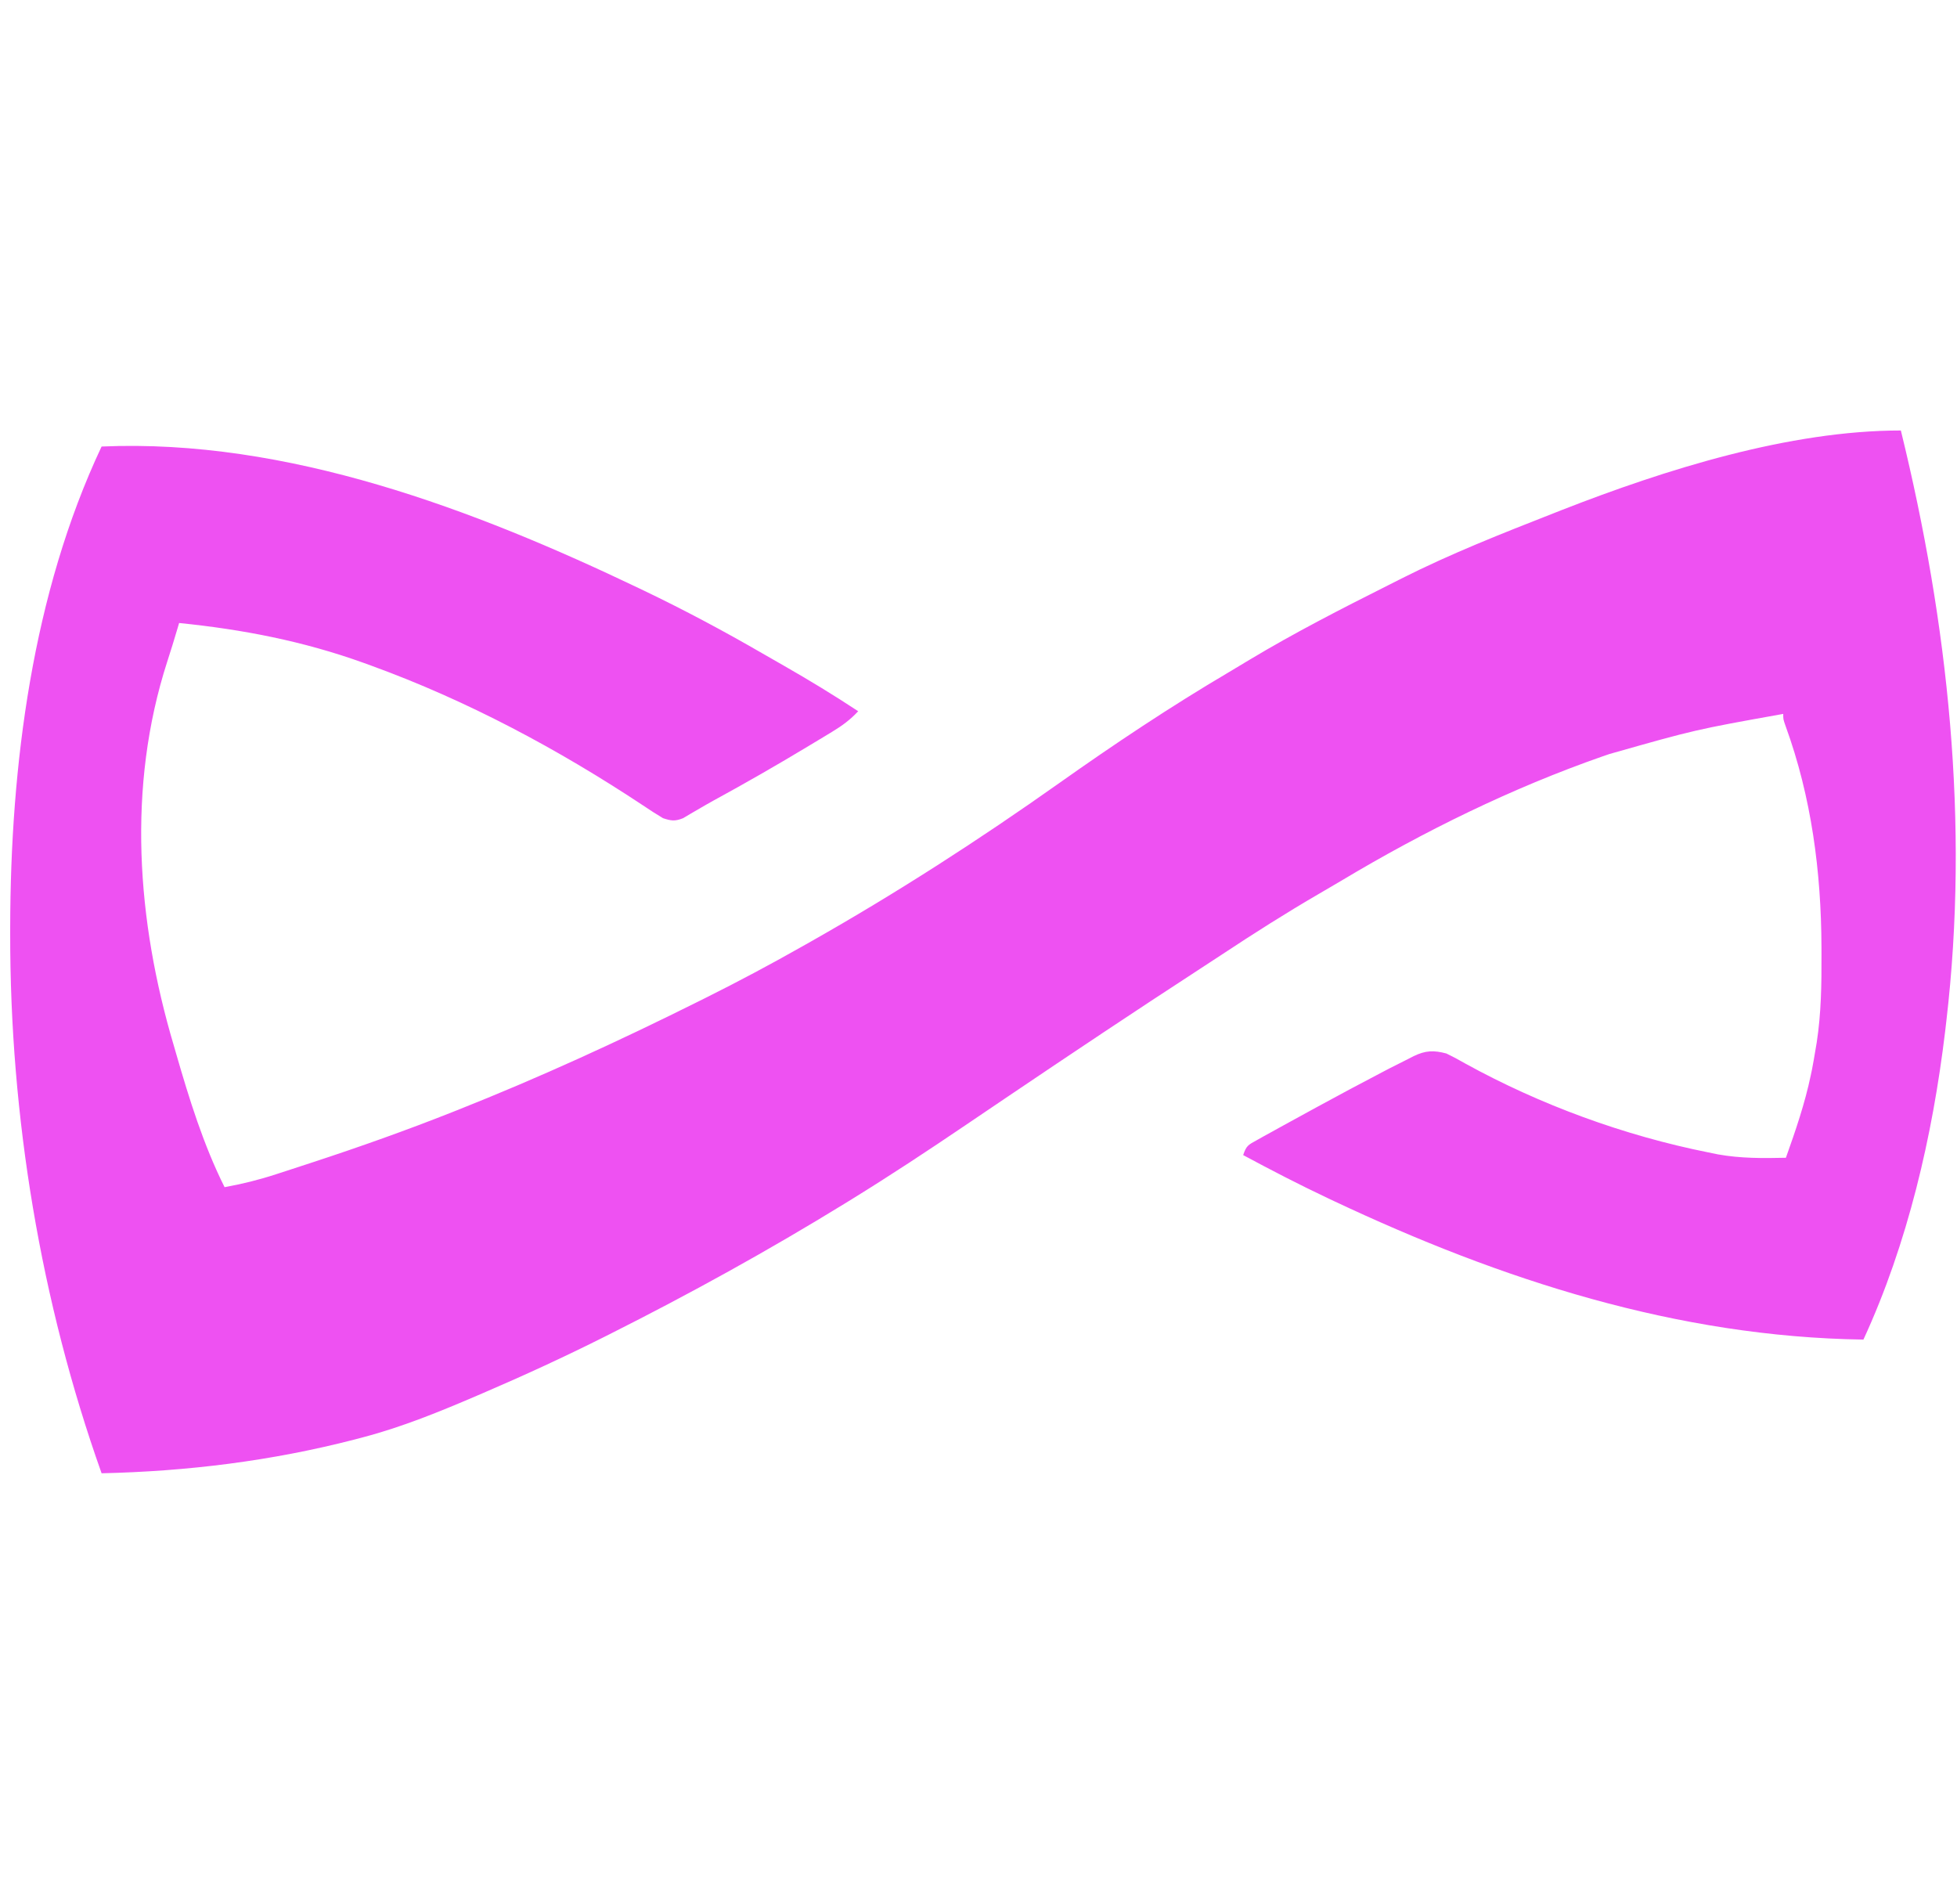
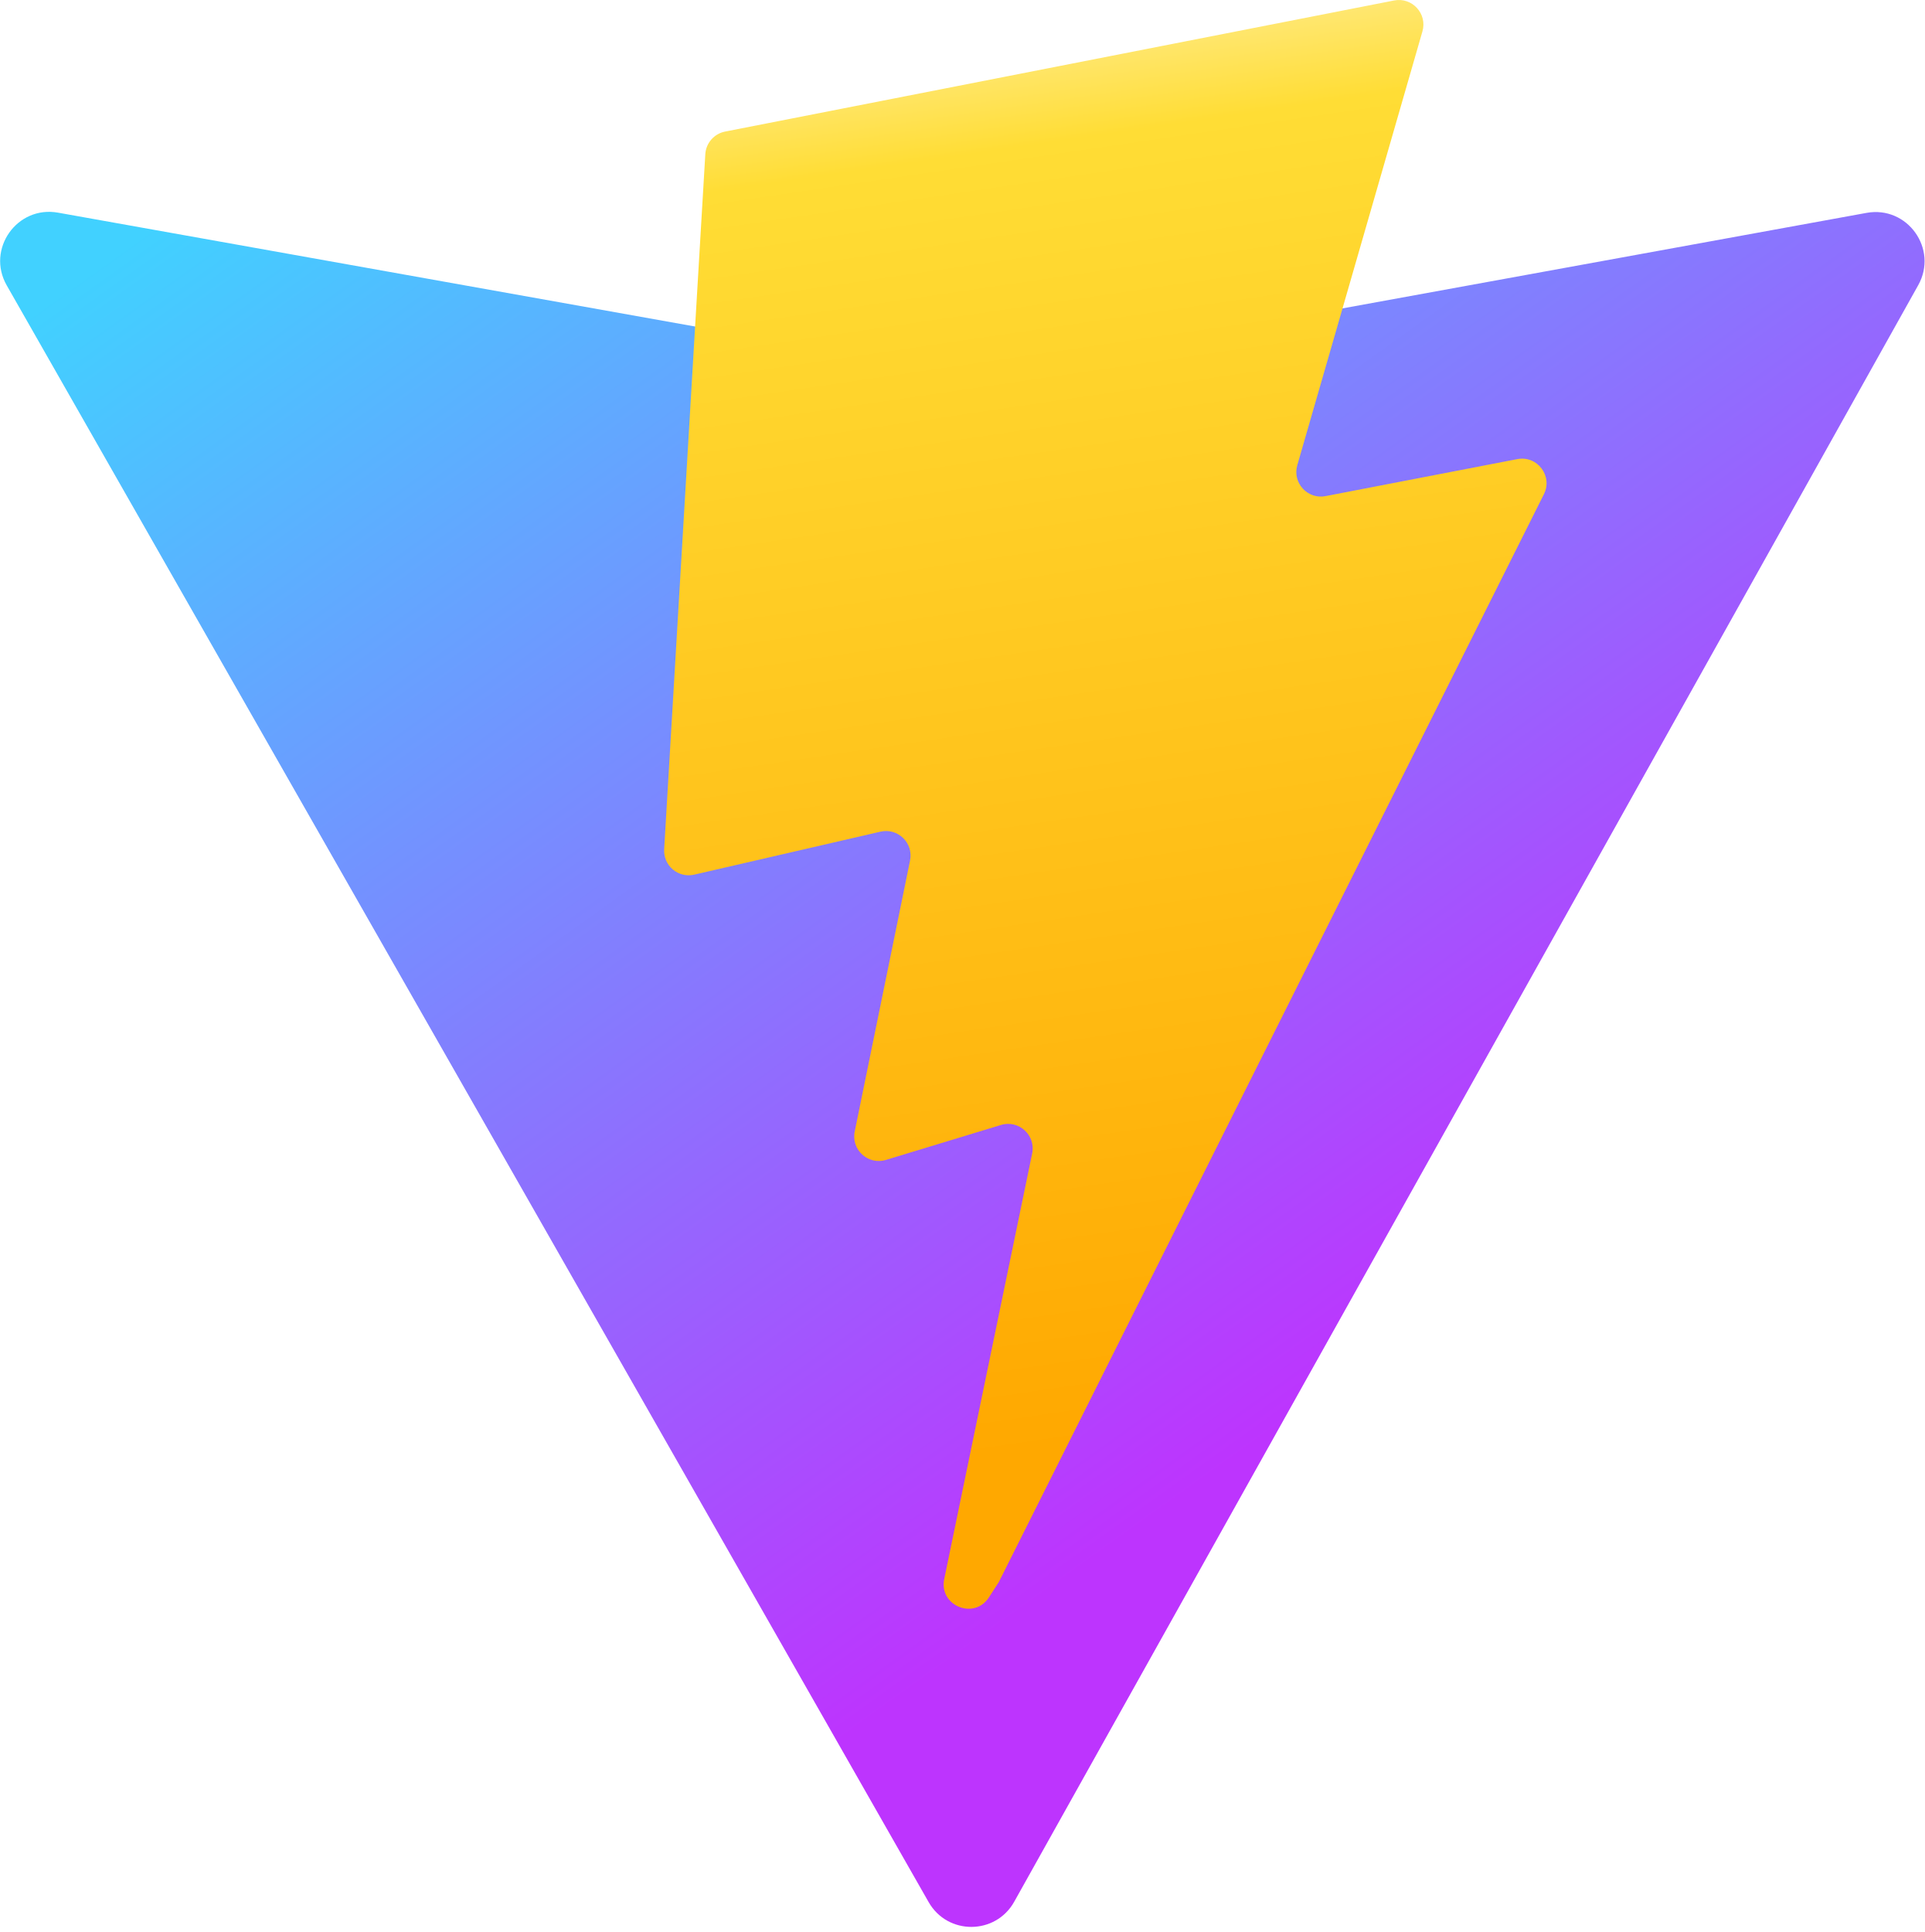
- <svg xmlns="http://www.w3.org/2000/svg" version="1.1" width="732" height="712">
-   <path d="M0 0 C17.721 72.202 25.701 146.861 17 221 C16.783 222.868 16.783 222.868 16.562 224.773 C11.847 263.954 2.581 304.05 -14 340 C-83.719 339.006 -149.549 317.656 -212.062 288.188 C-212.794 287.843 -213.525 287.499 -214.278 287.144 C-225.018 282.067 -235.54 276.629 -246 271 C-244.798 267.395 -244.079 267.181 -240.855 265.391 C-239.965 264.891 -239.074 264.391 -238.157 263.876 C-236.687 263.071 -236.687 263.071 -235.188 262.25 C-233.664 261.404 -233.664 261.404 -232.109 260.54 C-228.746 258.681 -225.374 256.838 -222 255 C-220.814 254.351 -219.627 253.703 -218.441 253.054 C-210.333 248.627 -202.188 244.276 -194 240 C-193.082 239.52 -192.165 239.04 -191.219 238.545 C-188.887 237.339 -186.542 236.162 -184.188 235 C-183.543 234.668 -182.899 234.335 -182.235 233.993 C-177.757 231.854 -174.771 231.741 -170 233 C-167.553 234.177 -165.275 235.39 -162.938 236.75 C-134.84 252.233 -103.426 263.719 -72 270 C-70.809 270.244 -69.618 270.487 -68.391 270.738 C-59.927 272.255 -51.563 272.198 -43 272 C-39.381 261.838 -35.894 251.699 -33.688 241.125 C-33.468 240.078 -33.468 240.078 -33.243 239.01 C-32.784 236.679 -32.384 234.345 -32 232 C-31.734 230.43 -31.734 230.43 -31.463 228.829 C-29.792 217.896 -29.643 207.102 -29.688 196.062 C-29.69 195.112 -29.692 194.161 -29.694 193.181 C-29.796 165.02 -33.426 137.132 -43.117 110.527 C-44 108 -44 108 -44 106 C-76.894 111.891 -76.894 111.891 -109 121 C-109.826 121.282 -110.651 121.565 -111.502 121.856 C-145.461 133.712 -178.32 149.841 -209.123 168.286 C-211.931 169.959 -214.753 171.607 -217.582 173.246 C-229.999 180.46 -242.06 188.127 -254.037 196.046 C-256.971 197.981 -259.913 199.901 -262.859 201.816 C-286.548 217.222 -310.045 232.92 -333.465 248.73 C-334.42 249.375 -335.375 250.02 -336.359 250.684 C-340.974 253.8 -345.587 256.919 -350.197 260.042 C-364.033 269.404 -377.968 278.604 -392.188 287.375 C-393.059 287.913 -393.93 288.45 -394.827 289.004 C-423.524 306.649 -452.908 322.876 -483 338 C-483.626 338.315 -484.252 338.629 -484.897 338.954 C-499.834 346.448 -514.959 353.409 -530.312 360 C-531.393 360.465 -531.393 360.465 -532.496 360.939 C-546.413 366.908 -560.395 372.632 -575.062 376.5 C-576.151 376.788 -577.24 377.077 -578.362 377.374 C-609.531 385.409 -640.848 389.274 -673 390 C-695.848 325.701 -707.275 256.452 -707.188 188.25 C-707.187 187.366 -707.186 186.482 -707.186 185.571 C-707.075 125.374 -698.896 60.941 -673 6 C-603.619 2.964 -533.599 29.531 -472 59 C-471.38 59.296 -470.76 59.593 -470.122 59.898 C-454.969 67.166 -440.218 75.032 -425.677 83.452 C-423.069 84.96 -420.454 86.454 -417.836 87.945 C-408.369 93.355 -399.098 98.989 -390 105 C-392.941 108.166 -395.947 110.38 -399.637 112.617 C-400.76 113.3 -401.882 113.983 -403.039 114.686 C-404.255 115.416 -405.471 116.146 -406.688 116.875 C-407.304 117.247 -407.92 117.619 -408.555 118.002 C-420.294 125.086 -432.178 131.903 -444.219 138.462 C-446.156 139.533 -448.075 140.635 -449.98 141.76 C-450.944 142.32 -451.909 142.88 -452.902 143.457 C-453.762 143.969 -454.622 144.48 -455.508 145.007 C-458.535 146.213 -459.934 146.007 -463 145 C-465.552 143.479 -467.986 141.919 -470.438 140.25 C-502.168 119.226 -536.203 101.021 -572 88 C-572.981 87.643 -573.962 87.286 -574.973 86.917 C-597.631 78.777 -620.08 74.43 -644 72 C-644.182 72.616 -644.365 73.232 -644.553 73.867 C-645.813 78.096 -647.09 82.314 -648.465 86.508 C-663.545 133.288 -659.832 183.419 -646 230 C-645.706 231.018 -645.412 232.036 -645.109 233.085 C-640.225 249.997 -634.896 267.208 -627 283 C-620.414 281.805 -614.101 280.246 -607.742 278.164 C-606.889 277.889 -606.036 277.614 -605.157 277.33 C-602.394 276.436 -599.634 275.532 -596.875 274.625 C-595.922 274.313 -594.969 274.001 -593.988 273.68 C-576.465 267.936 -559.143 261.791 -542 255 C-540.994 254.602 -540.994 254.602 -539.969 254.197 C-509.304 242.044 -479.449 228.347 -449.938 213.625 C-448.563 212.94 -448.563 212.94 -447.16 212.242 C-434.925 206.137 -422.894 199.745 -411 193 C-409.86 192.357 -408.72 191.714 -407.546 191.052 C-375.627 172.977 -344.751 153.07 -314.812 131.875 C-294.307 117.358 -273.346 103.378 -251.708 90.604 C-248.959 88.975 -246.223 87.325 -243.488 85.672 C-226.719 75.622 -209.382 66.727 -191.916 57.963 C-190.204 57.103 -188.495 56.237 -186.787 55.371 C-168.371 46.067 -149.191 38.53 -130 31 C-128.385 30.363 -128.385 30.363 -126.737 29.714 C-88.111 14.626 -41.785 0 0 0 Z " fill="#EE51F2" transform="translate(711,161)" />
+ <svg xmlns="http://www.w3.org/2000/svg" aria-hidden="true" role="img" class="iconify iconify--logos" width="31.88" height="32" preserveAspectRatio="xMidYMid meet" viewBox="0 0 256 257">
+   <defs>
+     <linearGradient id="IconifyId1813088fe1fbc01fb466" x1="-.828%" x2="57.636%" y1="7.652%" y2="78.411%">
+       <stop offset="0%" stop-color="#41D1FF" />
+       <stop offset="100%" stop-color="#BD34FE" />
+     </linearGradient>
+     <linearGradient id="IconifyId1813088fe1fbc01fb467" x1="43.376%" x2="50.316%" y1="2.242%" y2="89.03%">
+       <stop offset="0%" stop-color="#FFEA83" />
+       <stop offset="8.333%" stop-color="#FFDD35" />
+       <stop offset="100%" stop-color="#FFA800" />
+     </linearGradient>
+   </defs>
+   <path fill="url(#IconifyId1813088fe1fbc01fb466)" d="M255.153 37.938L134.897 252.976c-2.483 4.44-8.862 4.466-11.382.048L.875 37.958c-2.746-4.814 1.371-10.646 6.827-9.67l120.385 21.517a6.537 6.537 0 0 0 2.322-.004l117.867-21.483c5.438-.991 9.574 4.796 6.877 9.62Z" />
+   <path fill="url(#IconifyId1813088fe1fbc01fb467)" d="M185.432.063L96.44 17.501a3.268 3.268 0 0 0-2.634 3.014l-5.474 92.456a3.268 3.268 0 0 0 3.997 3.378l24.777-5.718c2.318-.535 4.413 1.507 3.936 3.838l-7.361 36.047c-.495 2.426 1.782 4.5 4.151 3.78l15.304-4.649c2.372-.72 4.652 1.36 4.15 3.788l-11.698 56.621c-.732 3.542 3.979 5.473 5.943 2.437l1.313-2.028l72.516-144.72c1.215-2.423-.88-5.186-3.54-4.672l-25.505 4.922c-2.396.462-4.435-1.77-3.759-4.114l16.646-57.705c.677-2.35-1.37-4.583-3.769-4.113Z" />
</svg>
